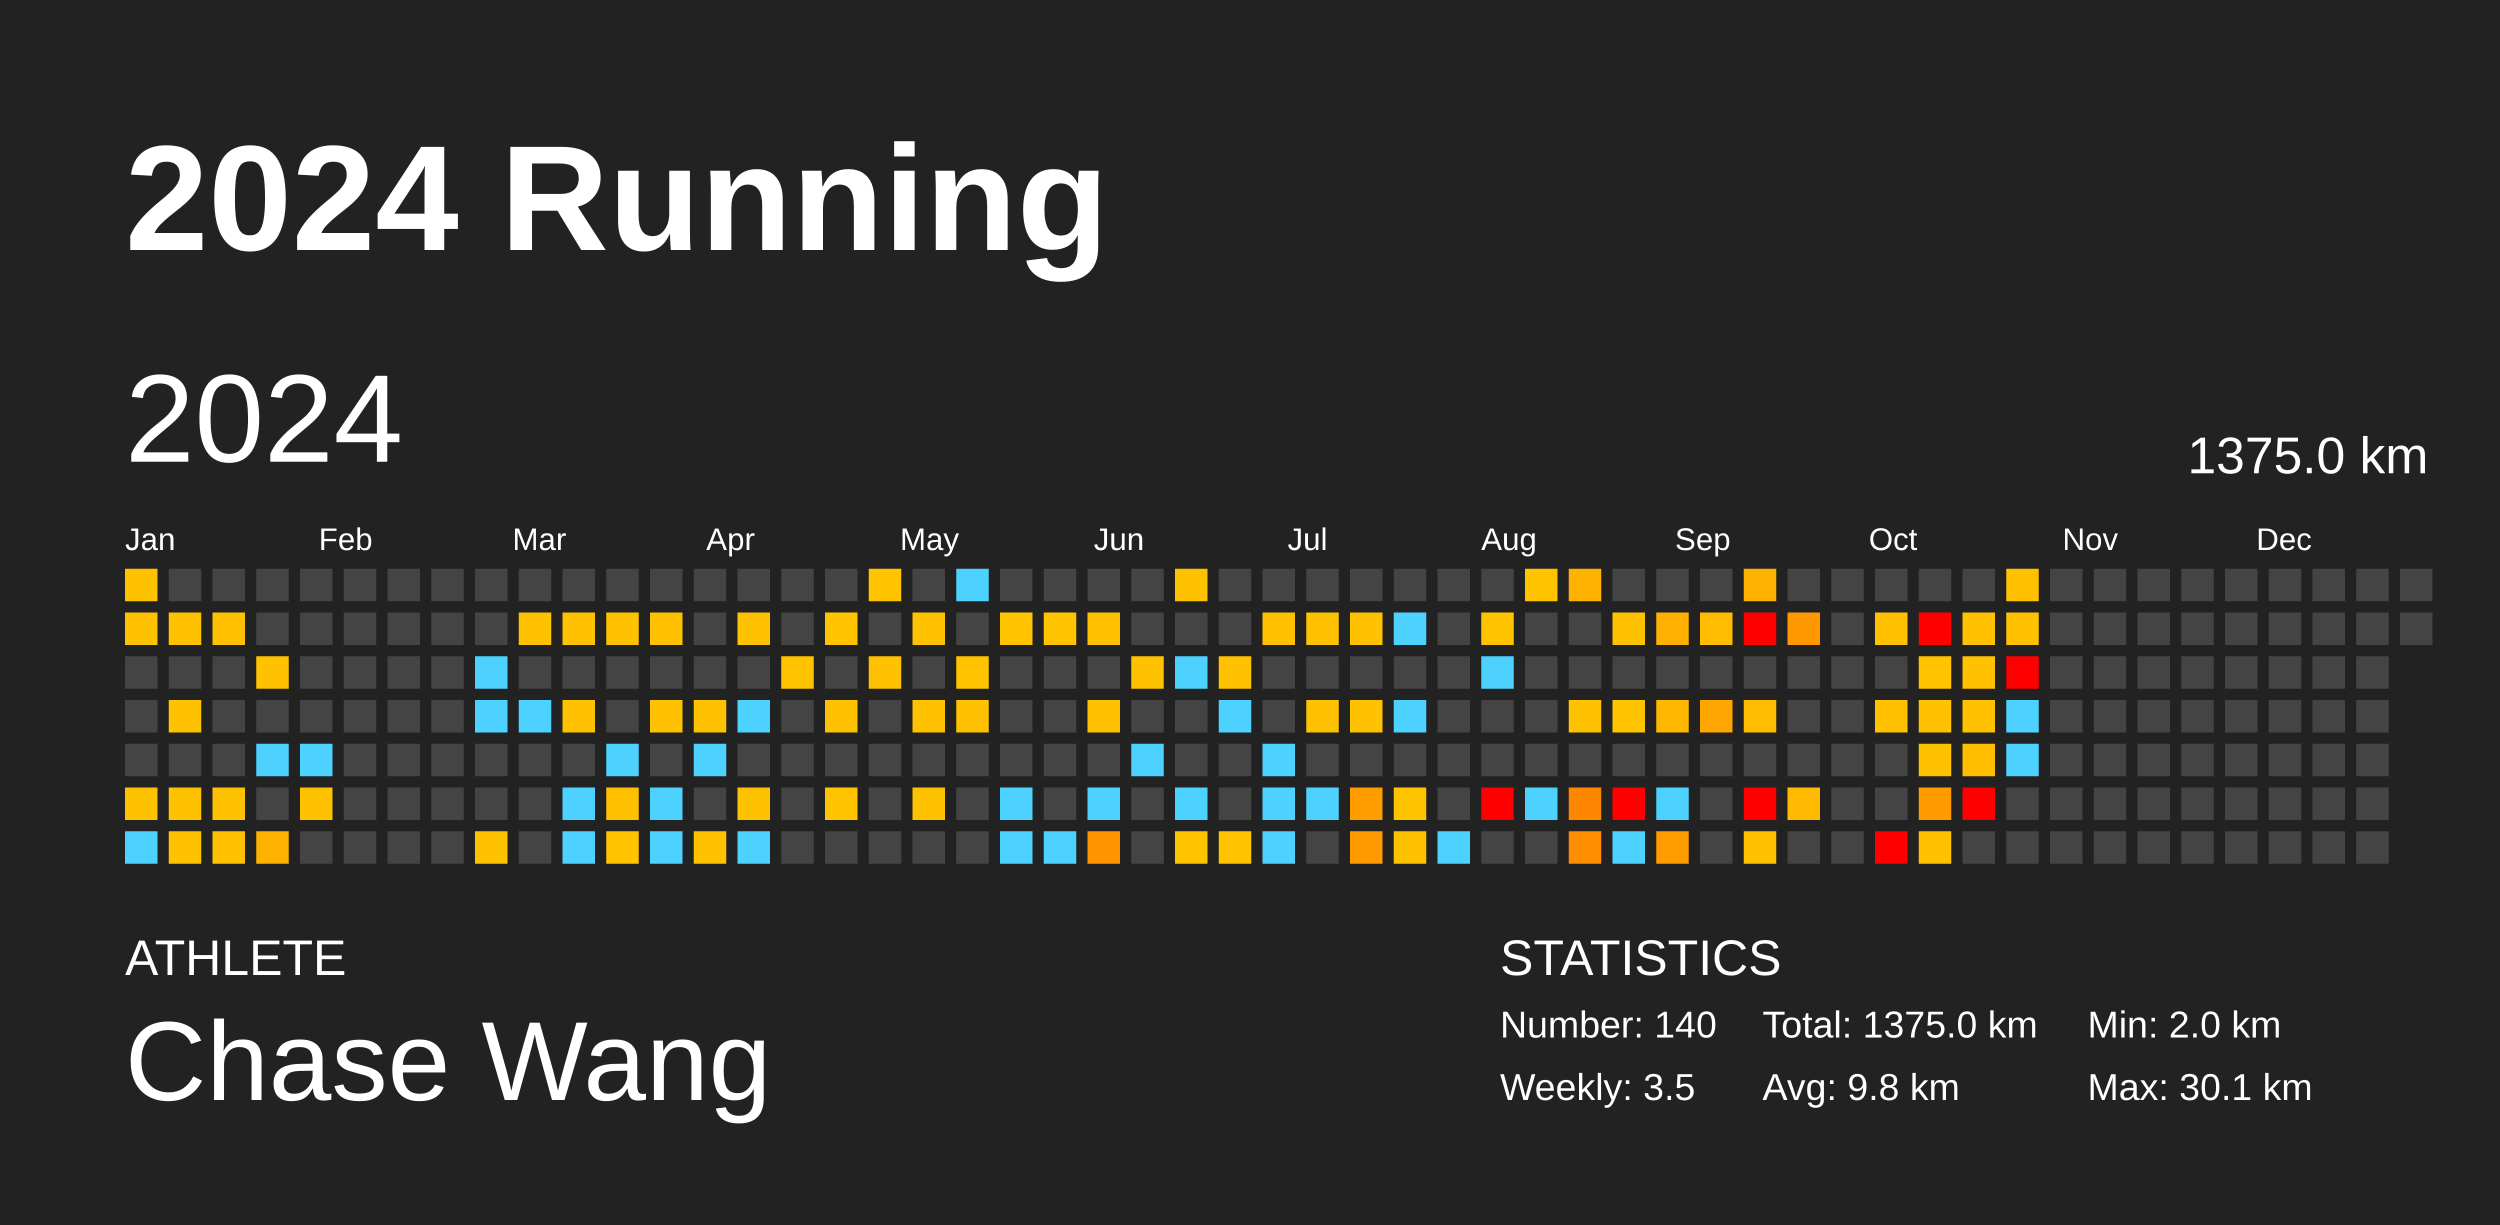
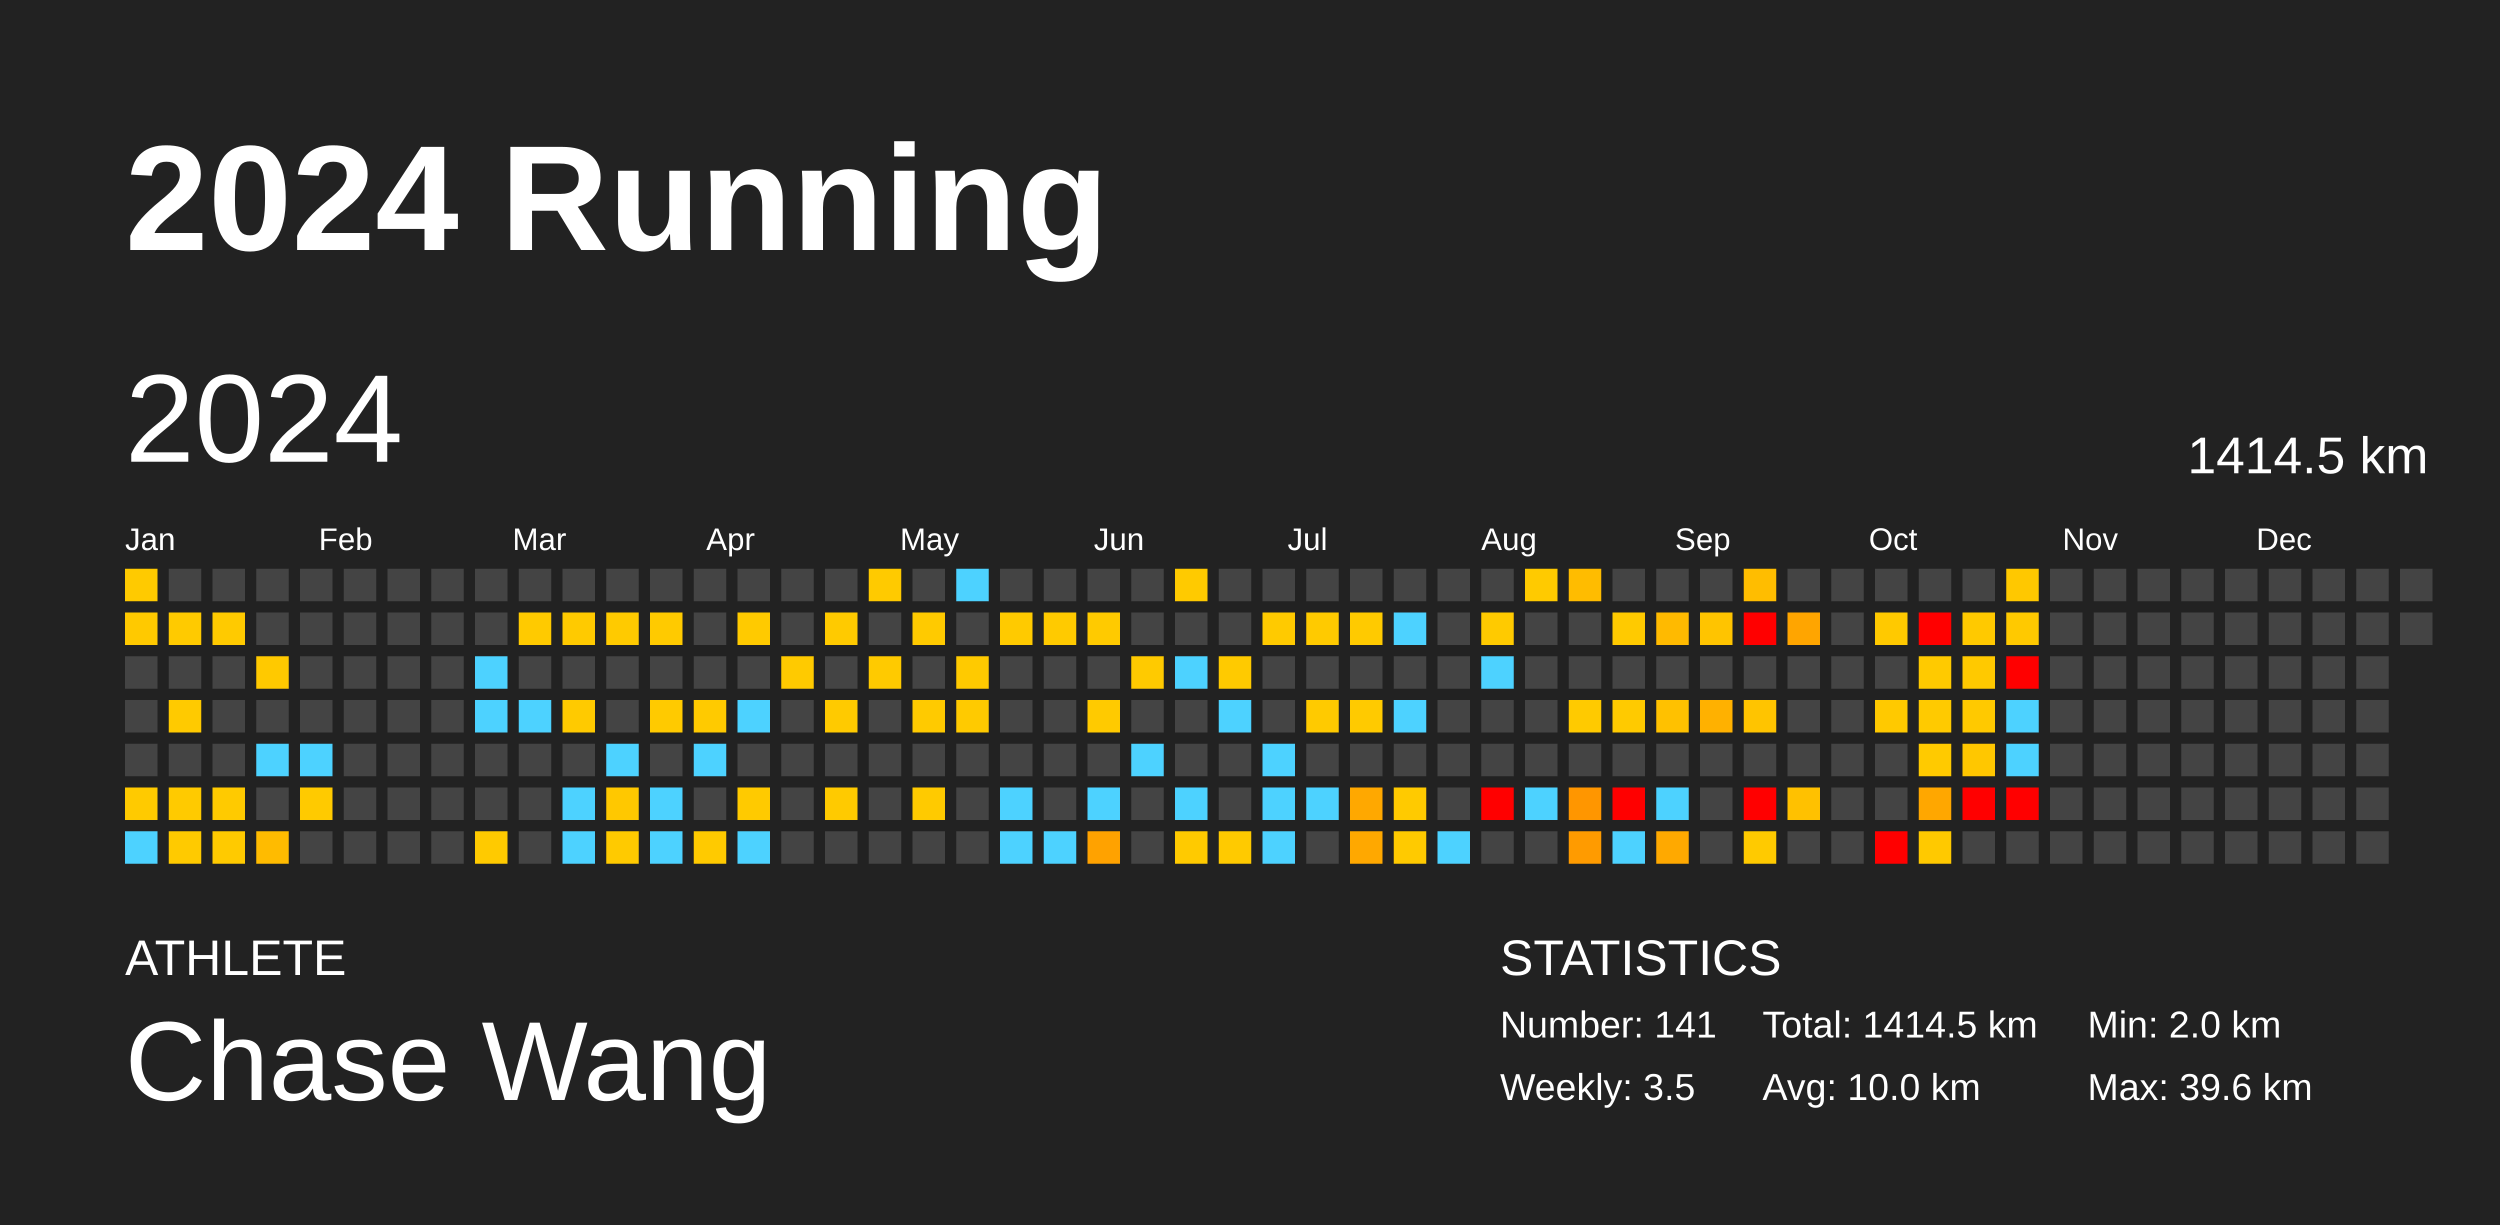
<svg xmlns="http://www.w3.org/2000/svg" baseProfile="full" height="98mm" version="1.1" viewBox="0,0,200,98" width="200mm">
  <defs />
  <rect fill="#222222" height="98" width="200" x="0" y="0" />
  <text fill="#FFFFFF" style="font-size:12px; font-family:Arial; font-weight:bold;" x="10" y="20">2024 Running</text>
  <text fill="#FFFFFF" style="font-size:4px; font-family:Arial" x="10" y="78">ATHLETE</text>
  <text fill="#FFFFFF" style="font-size:9px; font-family:Arial" x="10" y="88">Chase Wang</text>
  <text fill="#FFFFFF" style="font-size:4px; font-family:Arial" x="120" y="78">STATISTICS</text>
-   <text fill="#FFFFFF" style="font-size:3px; font-family:Arial" x="120" y="83">Number: 140</text>
+   <text fill="#FFFFFF" style="font-size:3px; font-family:Arial" x="120" y="83">Number: 141</text>
  <text fill="#FFFFFF" style="font-size:3px; font-family:Arial" x="120" y="88">Weekly: 3.5</text>
-   <text fill="#FFFFFF" style="font-size:3px; font-family:Arial" x="141" y="83">Total: 1375.0 km</text>
-   <text fill="#FFFFFF" style="font-size:3px; font-family:Arial" x="141" y="88">Avg: 9.8 km</text>
+   <text fill="#FFFFFF" style="font-size:3px; font-family:Arial" x="141" y="83">Total: 1414.5 km</text>
+   <text fill="#FFFFFF" style="font-size:3px; font-family:Arial" x="141" y="88">Avg: 10.0 km</text>
  <text fill="#FFFFFF" style="font-size:3px; font-family:Arial" x="167" y="83">Min: 2.0 km</text>
-   <text fill="#FFFFFF" style="font-size:3px; font-family:Arial" x="167" y="88">Max: 30.1 km</text>
+   <text fill="#FFFFFF" style="font-size:3px; font-family:Arial" x="167" y="88">Max: 39.6 km</text>
  <text dominant-baseline="hanging" fill="#FFFFFF" style="font-size:10.0px; font-family:Arial;" x="10" y="30">2024</text>
-   <text dominant-baseline="hanging" fill="#FFFFFF" style="font-size:4.125px; font-family:Arial;" x="175" y="35">1375.0 km</text>
+   <text dominant-baseline="hanging" fill="#FFFFFF" style="font-size:4.125px; font-family:Arial;" x="175" y="35">1414.5 km</text>
  <text fill="#FFFFFF" style="font-size:2.5px; font-family:Arial" x="10.0" y="44">Jan</text>
  <text fill="#FFFFFF" style="font-size:2.5px; font-family:Arial" x="25.5" y="44">Feb</text>
  <text fill="#FFFFFF" style="font-size:2.5px; font-family:Arial" x="41.0" y="44">Mar</text>
  <text fill="#FFFFFF" style="font-size:2.5px; font-family:Arial" x="56.5" y="44">Apr</text>
  <text fill="#FFFFFF" style="font-size:2.5px; font-family:Arial" x="72.0" y="44">May</text>
  <text fill="#FFFFFF" style="font-size:2.5px; font-family:Arial" x="87.5" y="44">Jun</text>
  <text fill="#FFFFFF" style="font-size:2.5px; font-family:Arial" x="103.0" y="44">Jul</text>
  <text fill="#FFFFFF" style="font-size:2.5px; font-family:Arial" x="118.5" y="44">Aug</text>
  <text fill="#FFFFFF" style="font-size:2.5px; font-family:Arial" x="134.0" y="44">Sep</text>
  <text fill="#FFFFFF" style="font-size:2.5px; font-family:Arial" x="149.5" y="44">Oct</text>
  <text fill="#FFFFFF" style="font-size:2.5px; font-family:Arial" x="165.0" y="44">Nov</text>
  <text fill="#FFFFFF" style="font-size:2.5px; font-family:Arial" x="180.5" y="44">Dec</text>
-   <rect fill="#ffc200" height="2.6" width="2.6" x="10.0" y="45.5" />
-   <rect fill="#ffc200" height="2.6" width="2.6" x="10.0" y="49.0" />
+   <rect fill="#ffca00" height="2.6" width="2.6" x="10.0" y="45.5" />
+   <rect fill="#ffc900" height="2.6" width="2.6" x="10.0" y="49.0" />
  <rect fill="#444444" height="2.6" width="2.6" x="10.0" y="52.5" />
  <rect fill="#444444" height="2.6" width="2.6" x="10.0" y="56.0" />
  <rect fill="#444444" height="2.6" width="2.6" x="10.0" y="59.5" />
-   <rect fill="#ffc200" height="2.6" width="2.6" x="10.0" y="63.0" />
+   <rect fill="#ffca00" height="2.6" width="2.6" x="10.0" y="63.0" />
  <rect fill="#4dd2ff" height="2.6" width="2.6" x="10.0" y="66.5" />
  <rect fill="#444444" height="2.6" width="2.6" x="13.5" y="45.5" />
-   <rect fill="#ffc200" height="2.6" width="2.6" x="13.5" y="49.0" />
+   <rect fill="#ffca00" height="2.6" width="2.6" x="13.5" y="49.0" />
  <rect fill="#444444" height="2.6" width="2.6" x="13.5" y="52.5" />
-   <rect fill="#ffc200" height="2.6" width="2.6" x="13.5" y="56.0" />
+   <rect fill="#ffca00" height="2.6" width="2.6" x="13.5" y="56.0" />
  <rect fill="#444444" height="2.6" width="2.6" x="13.5" y="59.5" />
-   <rect fill="#ffc200" height="2.6" width="2.6" x="13.5" y="63.0" />
-   <rect fill="#ffc200" height="2.6" width="2.6" x="13.5" y="66.5" />
+   <rect fill="#ffca00" height="2.6" width="2.6" x="13.5" y="63.0" />
+   <rect fill="#ffca00" height="2.6" width="2.6" x="13.5" y="66.5" />
  <rect fill="#444444" height="2.6" width="2.6" x="17.0" y="45.5" />
-   <rect fill="#ffc200" height="2.6" width="2.6" x="17.0" y="49.0" />
+   <rect fill="#ffca00" height="2.6" width="2.6" x="17.0" y="49.0" />
  <rect fill="#444444" height="2.6" width="2.6" x="17.0" y="52.5" />
  <rect fill="#444444" height="2.6" width="2.6" x="17.0" y="56.0" />
  <rect fill="#444444" height="2.6" width="2.6" x="17.0" y="59.5" />
-   <rect fill="#ffc200" height="2.6" width="2.6" x="17.0" y="63.0" />
-   <rect fill="#ffc200" height="2.6" width="2.6" x="17.0" y="66.5" />
+   <rect fill="#ffca00" height="2.6" width="2.6" x="17.0" y="63.0" />
+   <rect fill="#ffca00" height="2.6" width="2.6" x="17.0" y="66.5" />
  <rect fill="#444444" height="2.6" width="2.6" x="20.5" y="45.5" />
  <rect fill="#444444" height="2.6" width="2.6" x="20.5" y="49.0" />
-   <rect fill="#ffc200" height="2.6" width="2.6" x="20.5" y="52.5" />
+   <rect fill="#ffc900" height="2.6" width="2.6" x="20.5" y="52.5" />
  <rect fill="#444444" height="2.6" width="2.6" x="20.5" y="56.0" />
  <rect fill="#4dd2ff" height="2.6" width="2.6" x="20.5" y="59.5" />
  <rect fill="#444444" height="2.6" width="2.6" x="20.5" y="63.0" />
-   <rect fill="#ffb100" height="2.6" width="2.6" x="20.5" y="66.5" />
+   <rect fill="#ffbb00" height="2.6" width="2.6" x="20.5" y="66.5" />
  <rect fill="#444444" height="2.6" width="2.6" x="24.0" y="45.5" />
  <rect fill="#444444" height="2.6" width="2.6" x="24.0" y="49.0" />
  <rect fill="#444444" height="2.6" width="2.6" x="24.0" y="52.5" />
  <rect fill="#444444" height="2.6" width="2.6" x="24.0" y="56.0" />
  <rect fill="#4dd2ff" height="2.6" width="2.6" x="24.0" y="59.5" />
-   <rect fill="#ffc200" height="2.6" width="2.6" x="24.0" y="63.0" />
+   <rect fill="#ffca00" height="2.6" width="2.6" x="24.0" y="63.0" />
  <rect fill="#444444" height="2.6" width="2.6" x="24.0" y="66.5" />
  <rect fill="#444444" height="2.6" width="2.6" x="27.5" y="45.5" />
  <rect fill="#444444" height="2.6" width="2.6" x="27.5" y="49.0" />
  <rect fill="#444444" height="2.6" width="2.6" x="27.5" y="52.5" />
  <rect fill="#444444" height="2.6" width="2.6" x="27.5" y="56.0" />
  <rect fill="#444444" height="2.6" width="2.6" x="27.5" y="59.5" />
  <rect fill="#444444" height="2.6" width="2.6" x="27.5" y="63.0" />
  <rect fill="#444444" height="2.6" width="2.6" x="27.5" y="66.5" />
  <rect fill="#444444" height="2.6" width="2.6" x="31.0" y="45.5" />
  <rect fill="#444444" height="2.6" width="2.6" x="31.0" y="49.0" />
  <rect fill="#444444" height="2.6" width="2.6" x="31.0" y="52.5" />
  <rect fill="#444444" height="2.6" width="2.6" x="31.0" y="56.0" />
  <rect fill="#444444" height="2.6" width="2.6" x="31.0" y="59.5" />
  <rect fill="#444444" height="2.6" width="2.6" x="31.0" y="63.0" />
  <rect fill="#444444" height="2.6" width="2.6" x="31.0" y="66.5" />
  <rect fill="#444444" height="2.6" width="2.6" x="34.5" y="45.5" />
  <rect fill="#444444" height="2.6" width="2.6" x="34.5" y="49.0" />
  <rect fill="#444444" height="2.6" width="2.6" x="34.5" y="52.5" />
  <rect fill="#444444" height="2.6" width="2.6" x="34.5" y="56.0" />
  <rect fill="#444444" height="2.6" width="2.6" x="34.5" y="59.5" />
  <rect fill="#444444" height="2.6" width="2.6" x="34.5" y="63.0" />
  <rect fill="#444444" height="2.6" width="2.6" x="34.5" y="66.5" />
  <rect fill="#444444" height="2.6" width="2.6" x="38.0" y="45.5" />
  <rect fill="#444444" height="2.6" width="2.6" x="38.0" y="49.0" />
  <rect fill="#4dd2ff" height="2.6" width="2.6" x="38.0" y="52.5" />
  <rect fill="#4dd2ff" height="2.6" width="2.6" x="38.0" y="56.0" />
  <rect fill="#444444" height="2.6" width="2.6" x="38.0" y="59.5" />
  <rect fill="#444444" height="2.6" width="2.6" x="38.0" y="63.0" />
-   <rect fill="#ffc200" height="2.6" width="2.6" x="38.0" y="66.5" />
+   <rect fill="#ffca00" height="2.6" width="2.6" x="38.0" y="66.5" />
  <rect fill="#444444" height="2.6" width="2.6" x="41.5" y="45.5" />
-   <rect fill="#ffc200" height="2.6" width="2.6" x="41.5" y="49.0" />
+   <rect fill="#ffca00" height="2.6" width="2.6" x="41.5" y="49.0" />
  <rect fill="#444444" height="2.6" width="2.6" x="41.5" y="52.5" />
  <rect fill="#4dd2ff" height="2.6" width="2.6" x="41.5" y="56.0" />
  <rect fill="#444444" height="2.6" width="2.6" x="41.5" y="59.5" />
  <rect fill="#444444" height="2.6" width="2.6" x="41.5" y="63.0" />
  <rect fill="#444444" height="2.6" width="2.6" x="41.5" y="66.5" />
  <rect fill="#444444" height="2.6" width="2.6" x="45.0" y="45.5" />
-   <rect fill="#ffc200" height="2.6" width="2.6" x="45.0" y="49.0" />
+   <rect fill="#ffca00" height="2.6" width="2.6" x="45.0" y="49.0" />
  <rect fill="#444444" height="2.6" width="2.6" x="45.0" y="52.5" />
-   <rect fill="#ffc200" height="2.6" width="2.6" x="45.0" y="56.0" />
+   <rect fill="#ffca00" height="2.6" width="2.6" x="45.0" y="56.0" />
  <rect fill="#444444" height="2.6" width="2.6" x="45.0" y="59.5" />
  <rect fill="#4dd2ff" height="2.6" width="2.6" x="45.0" y="63.0" />
  <rect fill="#4dd2ff" height="2.6" width="2.6" x="45.0" y="66.5" />
  <rect fill="#444444" height="2.6" width="2.6" x="48.5" y="45.5" />
-   <rect fill="#ffc200" height="2.6" width="2.6" x="48.5" y="49.0" />
+   <rect fill="#ffca00" height="2.6" width="2.6" x="48.5" y="49.0" />
  <rect fill="#444444" height="2.6" width="2.6" x="48.5" y="52.5" />
  <rect fill="#444444" height="2.6" width="2.6" x="48.5" y="56.0" />
  <rect fill="#4dd2ff" height="2.6" width="2.6" x="48.5" y="59.5" />
-   <rect fill="#ffc000" height="2.6" width="2.6" x="48.5" y="63.0" />
-   <rect fill="#ffc300" height="2.6" width="2.6" x="48.5" y="66.5" />
+   <rect fill="#ffc800" height="2.6" width="2.6" x="48.5" y="63.0" />
+   <rect fill="#ffca00" height="2.6" width="2.6" x="48.5" y="66.5" />
  <rect fill="#444444" height="2.6" width="2.6" x="52.0" y="45.5" />
-   <rect fill="#ffc200" height="2.6" width="2.6" x="52.0" y="49.0" />
+   <rect fill="#ffca00" height="2.6" width="2.6" x="52.0" y="49.0" />
  <rect fill="#444444" height="2.6" width="2.6" x="52.0" y="52.5" />
-   <rect fill="#ffc200" height="2.6" width="2.6" x="52.0" y="56.0" />
+   <rect fill="#ffca00" height="2.6" width="2.6" x="52.0" y="56.0" />
  <rect fill="#444444" height="2.6" width="2.6" x="52.0" y="59.5" />
  <rect fill="#4dd2ff" height="2.6" width="2.6" x="52.0" y="63.0" />
  <rect fill="#4dd2ff" height="2.6" width="2.6" x="52.0" y="66.5" />
  <rect fill="#444444" height="2.6" width="2.6" x="55.5" y="45.5" />
  <rect fill="#444444" height="2.6" width="2.6" x="55.5" y="49.0" />
  <rect fill="#444444" height="2.6" width="2.6" x="55.5" y="52.5" />
-   <rect fill="#ffc200" height="2.6" width="2.6" x="55.5" y="56.0" />
+   <rect fill="#ffca00" height="2.6" width="2.6" x="55.5" y="56.0" />
  <rect fill="#4dd2ff" height="2.6" width="2.6" x="55.5" y="59.5" />
  <rect fill="#444444" height="2.6" width="2.6" x="55.5" y="63.0" />
-   <rect fill="#ffc200" height="2.6" width="2.6" x="55.5" y="66.5" />
+   <rect fill="#ffca00" height="2.6" width="2.6" x="55.5" y="66.5" />
  <rect fill="#444444" height="2.6" width="2.6" x="59.0" y="45.5" />
-   <rect fill="#ffc200" height="2.6" width="2.6" x="59.0" y="49.0" />
+   <rect fill="#ffca00" height="2.6" width="2.6" x="59.0" y="49.0" />
  <rect fill="#444444" height="2.6" width="2.6" x="59.0" y="52.5" />
  <rect fill="#4dd2ff" height="2.6" width="2.6" x="59.0" y="56.0" />
  <rect fill="#444444" height="2.6" width="2.6" x="59.0" y="59.5" />
-   <rect fill="#ffc200" height="2.6" width="2.6" x="59.0" y="63.0" />
+   <rect fill="#ffca00" height="2.6" width="2.6" x="59.0" y="63.0" />
  <rect fill="#4dd2ff" height="2.6" width="2.6" x="59.0" y="66.5" />
  <rect fill="#444444" height="2.6" width="2.6" x="62.5" y="45.5" />
  <rect fill="#444444" height="2.6" width="2.6" x="62.5" y="49.0" />
-   <rect fill="#ffc300" height="2.6" width="2.6" x="62.5" y="52.5" />
+   <rect fill="#ffca00" height="2.6" width="2.6" x="62.5" y="52.5" />
  <rect fill="#444444" height="2.6" width="2.6" x="62.5" y="56.0" />
  <rect fill="#444444" height="2.6" width="2.6" x="62.5" y="59.5" />
  <rect fill="#444444" height="2.6" width="2.6" x="62.5" y="63.0" />
  <rect fill="#444444" height="2.6" width="2.6" x="62.5" y="66.5" />
  <rect fill="#444444" height="2.6" width="2.6" x="66.0" y="45.5" />
-   <rect fill="#ffc300" height="2.6" width="2.6" x="66.0" y="49.0" />
+   <rect fill="#ffca00" height="2.6" width="2.6" x="66.0" y="49.0" />
  <rect fill="#444444" height="2.6" width="2.6" x="66.0" y="52.5" />
-   <rect fill="#ffc200" height="2.6" width="2.6" x="66.0" y="56.0" />
+   <rect fill="#ffca00" height="2.6" width="2.6" x="66.0" y="56.0" />
  <rect fill="#444444" height="2.6" width="2.6" x="66.0" y="59.5" />
-   <rect fill="#ffc300" height="2.6" width="2.6" x="66.0" y="63.0" />
+   <rect fill="#ffca00" height="2.6" width="2.6" x="66.0" y="63.0" />
  <rect fill="#444444" height="2.6" width="2.6" x="66.0" y="66.5" />
-   <rect fill="#ffc300" height="2.6" width="2.6" x="69.5" y="45.5" />
+   <rect fill="#ffca00" height="2.6" width="2.6" x="69.5" y="45.5" />
  <rect fill="#444444" height="2.6" width="2.6" x="69.5" y="49.0" />
-   <rect fill="#ffc200" height="2.6" width="2.6" x="69.5" y="52.5" />
+   <rect fill="#ffca00" height="2.6" width="2.6" x="69.5" y="52.5" />
  <rect fill="#444444" height="2.6" width="2.6" x="69.5" y="56.0" />
  <rect fill="#444444" height="2.6" width="2.6" x="69.5" y="59.5" />
  <rect fill="#444444" height="2.6" width="2.6" x="69.5" y="63.0" />
  <rect fill="#444444" height="2.6" width="2.6" x="69.5" y="66.5" />
  <rect fill="#444444" height="2.6" width="2.6" x="73.0" y="45.5" />
-   <rect fill="#ffc200" height="2.6" width="2.6" x="73.0" y="49.0" />
+   <rect fill="#ffca00" height="2.6" width="2.6" x="73.0" y="49.0" />
  <rect fill="#444444" height="2.6" width="2.6" x="73.0" y="52.5" />
-   <rect fill="#ffc200" height="2.6" width="2.6" x="73.0" y="56.0" />
+   <rect fill="#ffca00" height="2.6" width="2.6" x="73.0" y="56.0" />
  <rect fill="#444444" height="2.6" width="2.6" x="73.0" y="59.5" />
-   <rect fill="#ffc200" height="2.6" width="2.6" x="73.0" y="63.0" />
+   <rect fill="#ffca00" height="2.6" width="2.6" x="73.0" y="63.0" />
  <rect fill="#444444" height="2.6" width="2.6" x="73.0" y="66.5" />
  <rect fill="#4dd2ff" height="2.6" width="2.6" x="76.5" y="45.5" />
  <rect fill="#444444" height="2.6" width="2.6" x="76.5" y="49.0" />
-   <rect fill="#ffc300" height="2.6" width="2.6" x="76.5" y="52.5" />
-   <rect fill="#ffc200" height="2.6" width="2.6" x="76.5" y="56.0" />
+   <rect fill="#ffca00" height="2.6" width="2.6" x="76.5" y="52.5" />
+   <rect fill="#ffca00" height="2.6" width="2.6" x="76.5" y="56.0" />
  <rect fill="#444444" height="2.6" width="2.6" x="76.5" y="59.5" />
  <rect fill="#444444" height="2.6" width="2.6" x="76.5" y="63.0" />
  <rect fill="#444444" height="2.6" width="2.6" x="76.5" y="66.5" />
  <rect fill="#444444" height="2.6" width="2.6" x="80.0" y="45.5" />
-   <rect fill="#ffc300" height="2.6" width="2.6" x="80.0" y="49.0" />
+   <rect fill="#ffca00" height="2.6" width="2.6" x="80.0" y="49.0" />
  <rect fill="#444444" height="2.6" width="2.6" x="80.0" y="52.5" />
  <rect fill="#444444" height="2.6" width="2.6" x="80.0" y="56.0" />
  <rect fill="#444444" height="2.6" width="2.6" x="80.0" y="59.5" />
  <rect fill="#4dd2ff" height="2.6" width="2.6" x="80.0" y="63.0" />
  <rect fill="#4dd2ff" height="2.6" width="2.6" x="80.0" y="66.5" />
  <rect fill="#444444" height="2.6" width="2.6" x="83.5" y="45.5" />
-   <rect fill="#ffc300" height="2.6" width="2.6" x="83.5" y="49.0" />
+   <rect fill="#ffca00" height="2.6" width="2.6" x="83.5" y="49.0" />
  <rect fill="#444444" height="2.6" width="2.6" x="83.5" y="52.5" />
  <rect fill="#444444" height="2.6" width="2.6" x="83.5" y="56.0" />
  <rect fill="#444444" height="2.6" width="2.6" x="83.5" y="59.5" />
  <rect fill="#444444" height="2.6" width="2.6" x="83.5" y="63.0" />
  <rect fill="#4dd2ff" height="2.6" width="2.6" x="83.5" y="66.5" />
  <rect fill="#444444" height="2.6" width="2.6" x="87.0" y="45.5" />
-   <rect fill="#ffc200" height="2.6" width="2.6" x="87.0" y="49.0" />
+   <rect fill="#ffca00" height="2.6" width="2.6" x="87.0" y="49.0" />
  <rect fill="#444444" height="2.6" width="2.6" x="87.0" y="52.5" />
-   <rect fill="#ffc200" height="2.6" width="2.6" x="87.0" y="56.0" />
+   <rect fill="#ffca00" height="2.6" width="2.6" x="87.0" y="56.0" />
  <rect fill="#444444" height="2.6" width="2.6" x="87.0" y="59.5" />
  <rect fill="#4dd2ff" height="2.6" width="2.6" x="87.0" y="63.0" />
-   <rect fill="#ff9400" height="2.6" width="2.6" x="87.0" y="66.5" />
+   <rect fill="#ffa200" height="2.6" width="2.6" x="87.0" y="66.5" />
  <rect fill="#444444" height="2.6" width="2.6" x="90.5" y="45.5" />
  <rect fill="#444444" height="2.6" width="2.6" x="90.5" y="49.0" />
-   <rect fill="#ffc200" height="2.6" width="2.6" x="90.5" y="52.5" />
+   <rect fill="#ffca00" height="2.6" width="2.6" x="90.5" y="52.5" />
  <rect fill="#444444" height="2.6" width="2.6" x="90.5" y="56.0" />
  <rect fill="#4dd2ff" height="2.6" width="2.6" x="90.5" y="59.5" />
  <rect fill="#444444" height="2.6" width="2.6" x="90.5" y="63.0" />
  <rect fill="#444444" height="2.6" width="2.6" x="90.5" y="66.5" />
-   <rect fill="#ffc200" height="2.6" width="2.6" x="94.0" y="45.5" />
+   <rect fill="#ffca00" height="2.6" width="2.6" x="94.0" y="45.5" />
  <rect fill="#444444" height="2.6" width="2.6" x="94.0" y="49.0" />
  <rect fill="#4dd2ff" height="2.6" width="2.6" x="94.0" y="52.5" />
  <rect fill="#444444" height="2.6" width="2.6" x="94.0" y="56.0" />
  <rect fill="#444444" height="2.6" width="2.6" x="94.0" y="59.5" />
  <rect fill="#4dd2ff" height="2.6" width="2.6" x="94.0" y="63.0" />
-   <rect fill="#ffc300" height="2.6" width="2.6" x="94.0" y="66.5" />
+   <rect fill="#ffca00" height="2.6" width="2.6" x="94.0" y="66.5" />
  <rect fill="#444444" height="2.6" width="2.6" x="97.5" y="45.5" />
  <rect fill="#444444" height="2.6" width="2.6" x="97.5" y="49.0" />
-   <rect fill="#ffc200" height="2.6" width="2.6" x="97.5" y="52.5" />
+   <rect fill="#ffca00" height="2.6" width="2.6" x="97.5" y="52.5" />
  <rect fill="#4dd2ff" height="2.6" width="2.6" x="97.5" y="56.0" />
  <rect fill="#444444" height="2.6" width="2.6" x="97.5" y="59.5" />
  <rect fill="#444444" height="2.6" width="2.6" x="97.5" y="63.0" />
-   <rect fill="#ffc300" height="2.6" width="2.6" x="97.5" y="66.5" />
+   <rect fill="#ffca00" height="2.6" width="2.6" x="97.5" y="66.5" />
  <rect fill="#444444" height="2.6" width="2.6" x="101.0" y="45.5" />
-   <rect fill="#ffc200" height="2.6" width="2.6" x="101.0" y="49.0" />
+   <rect fill="#ffca00" height="2.6" width="2.6" x="101.0" y="49.0" />
  <rect fill="#444444" height="2.6" width="2.6" x="101.0" y="52.5" />
  <rect fill="#444444" height="2.6" width="2.6" x="101.0" y="56.0" />
  <rect fill="#4dd2ff" height="2.6" width="2.6" x="101.0" y="59.5" />
  <rect fill="#4dd2ff" height="2.6" width="2.6" x="101.0" y="63.0" />
  <rect fill="#4dd2ff" height="2.6" width="2.6" x="101.0" y="66.5" />
  <rect fill="#444444" height="2.6" width="2.6" x="104.5" y="45.5" />
-   <rect fill="#ffc200" height="2.6" width="2.6" x="104.5" y="49.0" />
+   <rect fill="#ffca00" height="2.6" width="2.6" x="104.5" y="49.0" />
  <rect fill="#444444" height="2.6" width="2.6" x="104.5" y="52.5" />
-   <rect fill="#ffc200" height="2.6" width="2.6" x="104.5" y="56.0" />
+   <rect fill="#ffca00" height="2.6" width="2.6" x="104.5" y="56.0" />
  <rect fill="#444444" height="2.6" width="2.6" x="104.5" y="59.5" />
  <rect fill="#4dd2ff" height="2.6" width="2.6" x="104.5" y="63.0" />
  <rect fill="#444444" height="2.6" width="2.6" x="104.5" y="66.5" />
  <rect fill="#444444" height="2.6" width="2.6" x="108.0" y="45.5" />
-   <rect fill="#ffc200" height="2.6" width="2.6" x="108.0" y="49.0" />
+   <rect fill="#ffca00" height="2.6" width="2.6" x="108.0" y="49.0" />
  <rect fill="#444444" height="2.6" width="2.6" x="108.0" y="52.5" />
-   <rect fill="#ffc200" height="2.6" width="2.6" x="108.0" y="56.0" />
+   <rect fill="#ffca00" height="2.6" width="2.6" x="108.0" y="56.0" />
  <rect fill="#444444" height="2.6" width="2.6" x="108.0" y="59.5" />
-   <rect fill="#ff9c00" height="2.6" width="2.6" x="108.0" y="63.0" />
-   <rect fill="#ff9b00" height="2.6" width="2.6" x="108.0" y="66.5" />
+   <rect fill="#ffa800" height="2.6" width="2.6" x="108.0" y="63.0" />
+   <rect fill="#ffa800" height="2.6" width="2.6" x="108.0" y="66.5" />
  <rect fill="#444444" height="2.6" width="2.6" x="111.5" y="45.5" />
  <rect fill="#4dd2ff" height="2.6" width="2.6" x="111.5" y="49.0" />
  <rect fill="#444444" height="2.6" width="2.6" x="111.5" y="52.5" />
  <rect fill="#4dd2ff" height="2.6" width="2.6" x="111.5" y="56.0" />
  <rect fill="#444444" height="2.6" width="2.6" x="111.5" y="59.5" />
-   <rect fill="#ffc300" height="2.6" width="2.6" x="111.5" y="63.0" />
-   <rect fill="#ffc200" height="2.6" width="2.6" x="111.5" y="66.5" />
+   <rect fill="#ffca00" height="2.6" width="2.6" x="111.5" y="63.0" />
+   <rect fill="#ffca00" height="2.6" width="2.6" x="111.5" y="66.5" />
  <rect fill="#444444" height="2.6" width="2.6" x="115.0" y="45.5" />
  <rect fill="#444444" height="2.6" width="2.6" x="115.0" y="49.0" />
  <rect fill="#444444" height="2.6" width="2.6" x="115.0" y="52.5" />
  <rect fill="#444444" height="2.6" width="2.6" x="115.0" y="56.0" />
  <rect fill="#444444" height="2.6" width="2.6" x="115.0" y="59.5" />
  <rect fill="#444444" height="2.6" width="2.6" x="115.0" y="63.0" />
  <rect fill="#4dd2ff" height="2.6" width="2.6" x="115.0" y="66.5" />
  <rect fill="#444444" height="2.6" width="2.6" x="118.5" y="45.5" />
-   <rect fill="#ffc300" height="2.6" width="2.6" x="118.5" y="49.0" />
+   <rect fill="#ffca00" height="2.6" width="2.6" x="118.5" y="49.0" />
  <rect fill="#4dd2ff" height="2.6" width="2.6" x="118.5" y="52.5" />
  <rect fill="#444444" height="2.6" width="2.6" x="118.5" y="56.0" />
  <rect fill="#444444" height="2.6" width="2.6" x="118.5" y="59.5" />
  <rect fill="red" height="2.6" width="2.6" x="118.5" y="63.0" />
  <rect fill="#444444" height="2.6" width="2.6" x="118.5" y="66.5" />
-   <rect fill="#ffc300" height="2.6" width="2.6" x="122.0" y="45.5" />
+   <rect fill="#ffca00" height="2.6" width="2.6" x="122.0" y="45.5" />
  <rect fill="#444444" height="2.6" width="2.6" x="122.0" y="49.0" />
  <rect fill="#444444" height="2.6" width="2.6" x="122.0" y="52.5" />
  <rect fill="#444444" height="2.6" width="2.6" x="122.0" y="56.0" />
  <rect fill="#444444" height="2.6" width="2.6" x="122.0" y="59.5" />
  <rect fill="#4dd2ff" height="2.6" width="2.6" x="122.0" y="63.0" />
  <rect fill="#444444" height="2.6" width="2.6" x="122.0" y="66.5" />
-   <rect fill="#ffb300" height="2.6" width="2.6" x="125.5" y="45.5" />
+   <rect fill="#ffbc00" height="2.6" width="2.6" x="125.5" y="45.5" />
  <rect fill="#444444" height="2.6" width="2.6" x="125.5" y="49.0" />
  <rect fill="#444444" height="2.6" width="2.6" x="125.5" y="52.5" />
-   <rect fill="#ffc200" height="2.6" width="2.6" x="125.5" y="56.0" />
+   <rect fill="#ffca00" height="2.6" width="2.6" x="125.5" y="56.0" />
  <rect fill="#444444" height="2.6" width="2.6" x="125.5" y="59.5" />
-   <rect fill="#ff8600" height="2.6" width="2.6" x="125.5" y="63.0" />
-   <rect fill="#ff8d00" height="2.6" width="2.6" x="125.5" y="66.5" />
+   <rect fill="#ff9600" height="2.6" width="2.6" x="125.5" y="63.0" />
+   <rect fill="#ff9b00" height="2.6" width="2.6" x="125.5" y="66.5" />
  <rect fill="#444444" height="2.6" width="2.6" x="129.0" y="45.5" />
-   <rect fill="#ffc200" height="2.6" width="2.6" x="129.0" y="49.0" />
+   <rect fill="#ffca00" height="2.6" width="2.6" x="129.0" y="49.0" />
  <rect fill="#444444" height="2.6" width="2.6" x="129.0" y="52.5" />
-   <rect fill="#ffc300" height="2.6" width="2.6" x="129.0" y="56.0" />
+   <rect fill="#ffca00" height="2.6" width="2.6" x="129.0" y="56.0" />
  <rect fill="#444444" height="2.6" width="2.6" x="129.0" y="59.5" />
  <rect fill="red" height="2.6" width="2.6" x="129.0" y="63.0" />
  <rect fill="#4dd2ff" height="2.6" width="2.6" x="129.0" y="66.5" />
  <rect fill="#444444" height="2.6" width="2.6" x="132.5" y="45.5" />
-   <rect fill="#ffb000" height="2.6" width="2.6" x="132.5" y="49.0" />
+   <rect fill="#ffba00" height="2.6" width="2.6" x="132.5" y="49.0" />
  <rect fill="#444444" height="2.6" width="2.6" x="132.5" y="52.5" />
-   <rect fill="#ffb800" height="2.6" width="2.6" x="132.5" y="56.0" />
+   <rect fill="#ffc100" height="2.6" width="2.6" x="132.5" y="56.0" />
  <rect fill="#444444" height="2.6" width="2.6" x="132.5" y="59.5" />
  <rect fill="#4dd2ff" height="2.6" width="2.6" x="132.5" y="63.0" />
-   <rect fill="#ff9c00" height="2.6" width="2.6" x="132.5" y="66.5" />
+   <rect fill="#ffa900" height="2.6" width="2.6" x="132.5" y="66.5" />
  <rect fill="#444444" height="2.6" width="2.6" x="136.0" y="45.5" />
-   <rect fill="#ffbc00" height="2.6" width="2.6" x="136.0" y="49.0" />
+   <rect fill="#ffc400" height="2.6" width="2.6" x="136.0" y="49.0" />
  <rect fill="#444444" height="2.6" width="2.6" x="136.0" y="52.5" />
-   <rect fill="#ffa500" height="2.6" width="2.6" x="136.0" y="56.0" />
+   <rect fill="#ffb100" height="2.6" width="2.6" x="136.0" y="56.0" />
  <rect fill="#444444" height="2.6" width="2.6" x="136.0" y="59.5" />
  <rect fill="#444444" height="2.6" width="2.6" x="136.0" y="63.0" />
  <rect fill="#444444" height="2.6" width="2.6" x="136.0" y="66.5" />
-   <rect fill="#ffb300" height="2.6" width="2.6" x="139.5" y="45.5" />
+   <rect fill="#ffbd00" height="2.6" width="2.6" x="139.5" y="45.5" />
  <rect fill="red" height="2.6" width="2.6" x="139.5" y="49.0" />
  <rect fill="#444444" height="2.6" width="2.6" x="139.5" y="52.5" />
-   <rect fill="#ffbc00" height="2.6" width="2.6" x="139.5" y="56.0" />
+   <rect fill="#ffc400" height="2.6" width="2.6" x="139.5" y="56.0" />
  <rect fill="#444444" height="2.6" width="2.6" x="139.5" y="59.5" />
  <rect fill="red" height="2.6" width="2.6" x="139.5" y="63.0" />
-   <rect fill="#ffc200" height="2.6" width="2.6" x="139.5" y="66.5" />
+   <rect fill="#ffca00" height="2.6" width="2.6" x="139.5" y="66.5" />
  <rect fill="#444444" height="2.6" width="2.6" x="143.0" y="45.5" />
-   <rect fill="#ff9800" height="2.6" width="2.6" x="143.0" y="49.0" />
+   <rect fill="#ffa500" height="2.6" width="2.6" x="143.0" y="49.0" />
  <rect fill="#444444" height="2.6" width="2.6" x="143.0" y="52.5" />
  <rect fill="#444444" height="2.6" width="2.6" x="143.0" y="56.0" />
  <rect fill="#444444" height="2.6" width="2.6" x="143.0" y="59.5" />
-   <rect fill="#ffb900" height="2.6" width="2.6" x="143.0" y="63.0" />
+   <rect fill="#ffc100" height="2.6" width="2.6" x="143.0" y="63.0" />
  <rect fill="#444444" height="2.6" width="2.6" x="143.0" y="66.5" />
  <rect fill="#444444" height="2.6" width="2.6" x="146.5" y="45.5" />
  <rect fill="#444444" height="2.6" width="2.6" x="146.5" y="49.0" />
  <rect fill="#444444" height="2.6" width="2.6" x="146.5" y="52.5" />
  <rect fill="#444444" height="2.6" width="2.6" x="146.5" y="56.0" />
  <rect fill="#444444" height="2.6" width="2.6" x="146.5" y="59.5" />
  <rect fill="#444444" height="2.6" width="2.6" x="146.5" y="63.0" />
  <rect fill="#444444" height="2.6" width="2.6" x="146.5" y="66.5" />
  <rect fill="#444444" height="2.6" width="2.6" x="150.0" y="45.5" />
-   <rect fill="#ffc100" height="2.6" width="2.6" x="150.0" y="49.0" />
+   <rect fill="#ffc900" height="2.6" width="2.6" x="150.0" y="49.0" />
  <rect fill="#444444" height="2.6" width="2.6" x="150.0" y="52.5" />
-   <rect fill="#ffc100" height="2.6" width="2.6" x="150.0" y="56.0" />
+   <rect fill="#ffc900" height="2.6" width="2.6" x="150.0" y="56.0" />
  <rect fill="#444444" height="2.6" width="2.6" x="150.0" y="59.5" />
  <rect fill="#444444" height="2.6" width="2.6" x="150.0" y="63.0" />
  <rect fill="red" height="2.6" width="2.6" x="150.0" y="66.5" />
  <rect fill="#444444" height="2.6" width="2.6" x="153.5" y="45.5" />
  <rect fill="red" height="2.6" width="2.6" x="153.5" y="49.0" />
-   <rect fill="#ffc300" height="2.6" width="2.6" x="153.5" y="52.5" />
-   <rect fill="#ffc200" height="2.6" width="2.6" x="153.5" y="56.0" />
-   <rect fill="#ffc200" height="2.6" width="2.6" x="153.5" y="59.5" />
-   <rect fill="#ff9b00" height="2.6" width="2.6" x="153.5" y="63.0" />
-   <rect fill="#ffc200" height="2.6" width="2.6" x="153.5" y="66.5" />
+   <rect fill="#ffca00" height="2.6" width="2.6" x="153.5" y="52.5" />
+   <rect fill="#ffca00" height="2.6" width="2.6" x="153.5" y="56.0" />
+   <rect fill="#ffca00" height="2.6" width="2.6" x="153.5" y="59.5" />
+   <rect fill="#ffa700" height="2.6" width="2.6" x="153.5" y="63.0" />
+   <rect fill="#ffc900" height="2.6" width="2.6" x="153.5" y="66.5" />
  <rect fill="#444444" height="2.6" width="2.6" x="157.0" y="45.5" />
-   <rect fill="#ffc100" height="2.6" width="2.6" x="157.0" y="49.0" />
-   <rect fill="#ffc100" height="2.6" width="2.6" x="157.0" y="52.5" />
-   <rect fill="#ffc100" height="2.6" width="2.6" x="157.0" y="56.0" />
-   <rect fill="#ffbf00" height="2.6" width="2.6" x="157.0" y="59.5" />
+   <rect fill="#ffc900" height="2.6" width="2.6" x="157.0" y="49.0" />
+   <rect fill="#ffc900" height="2.6" width="2.6" x="157.0" y="52.5" />
+   <rect fill="#ffc900" height="2.6" width="2.6" x="157.0" y="56.0" />
+   <rect fill="#ffc700" height="2.6" width="2.6" x="157.0" y="59.5" />
  <rect fill="red" height="2.6" width="2.6" x="157.0" y="63.0" />
  <rect fill="#444444" height="2.6" width="2.6" x="157.0" y="66.5" />
-   <rect fill="#ffc000" height="2.6" width="2.6" x="160.5" y="45.5" />
-   <rect fill="#ffc100" height="2.6" width="2.6" x="160.5" y="49.0" />
+   <rect fill="#ffc800" height="2.6" width="2.6" x="160.5" y="45.5" />
+   <rect fill="#ffc900" height="2.6" width="2.6" x="160.5" y="49.0" />
  <rect fill="red" height="2.6" width="2.6" x="160.5" y="52.5" />
  <rect fill="#4dd2ff" height="2.6" width="2.6" x="160.5" y="56.0" />
  <rect fill="#4dd2ff" height="2.6" width="2.6" x="160.5" y="59.5" />
-   <rect fill="#444444" height="2.6" width="2.6" x="160.5" y="63.0" />
+   <rect fill="red" height="2.6" width="2.6" x="160.5" y="63.0" />
  <rect fill="#444444" height="2.6" width="2.6" x="160.5" y="66.5" />
  <rect fill="#444444" height="2.6" width="2.6" x="164.0" y="45.5" />
  <rect fill="#444444" height="2.6" width="2.6" x="164.0" y="49.0" />
  <rect fill="#444444" height="2.6" width="2.6" x="164.0" y="52.5" />
  <rect fill="#444444" height="2.6" width="2.6" x="164.0" y="56.0" />
  <rect fill="#444444" height="2.6" width="2.6" x="164.0" y="59.5" />
  <rect fill="#444444" height="2.6" width="2.6" x="164.0" y="63.0" />
  <rect fill="#444444" height="2.6" width="2.6" x="164.0" y="66.5" />
  <rect fill="#444444" height="2.6" width="2.6" x="167.5" y="45.5" />
  <rect fill="#444444" height="2.6" width="2.6" x="167.5" y="49.0" />
  <rect fill="#444444" height="2.6" width="2.6" x="167.5" y="52.5" />
  <rect fill="#444444" height="2.6" width="2.6" x="167.5" y="56.0" />
  <rect fill="#444444" height="2.6" width="2.6" x="167.5" y="59.5" />
  <rect fill="#444444" height="2.6" width="2.6" x="167.5" y="63.0" />
  <rect fill="#444444" height="2.6" width="2.6" x="167.5" y="66.5" />
  <rect fill="#444444" height="2.6" width="2.6" x="171.0" y="45.5" />
  <rect fill="#444444" height="2.6" width="2.6" x="171.0" y="49.0" />
  <rect fill="#444444" height="2.6" width="2.6" x="171.0" y="52.5" />
  <rect fill="#444444" height="2.6" width="2.6" x="171.0" y="56.0" />
  <rect fill="#444444" height="2.6" width="2.6" x="171.0" y="59.5" />
  <rect fill="#444444" height="2.6" width="2.6" x="171.0" y="63.0" />
  <rect fill="#444444" height="2.6" width="2.6" x="171.0" y="66.5" />
  <rect fill="#444444" height="2.6" width="2.6" x="174.5" y="45.5" />
  <rect fill="#444444" height="2.6" width="2.6" x="174.5" y="49.0" />
  <rect fill="#444444" height="2.6" width="2.6" x="174.5" y="52.5" />
  <rect fill="#444444" height="2.6" width="2.6" x="174.5" y="56.0" />
  <rect fill="#444444" height="2.6" width="2.6" x="174.5" y="59.5" />
  <rect fill="#444444" height="2.6" width="2.6" x="174.5" y="63.0" />
  <rect fill="#444444" height="2.6" width="2.6" x="174.5" y="66.5" />
  <rect fill="#444444" height="2.6" width="2.6" x="178.0" y="45.5" />
  <rect fill="#444444" height="2.6" width="2.6" x="178.0" y="49.0" />
  <rect fill="#444444" height="2.6" width="2.6" x="178.0" y="52.5" />
  <rect fill="#444444" height="2.6" width="2.6" x="178.0" y="56.0" />
  <rect fill="#444444" height="2.6" width="2.6" x="178.0" y="59.5" />
  <rect fill="#444444" height="2.6" width="2.6" x="178.0" y="63.0" />
  <rect fill="#444444" height="2.6" width="2.6" x="178.0" y="66.5" />
  <rect fill="#444444" height="2.6" width="2.6" x="181.5" y="45.5" />
  <rect fill="#444444" height="2.6" width="2.6" x="181.5" y="49.0" />
  <rect fill="#444444" height="2.6" width="2.6" x="181.5" y="52.5" />
  <rect fill="#444444" height="2.6" width="2.6" x="181.5" y="56.0" />
  <rect fill="#444444" height="2.6" width="2.6" x="181.5" y="59.5" />
  <rect fill="#444444" height="2.6" width="2.6" x="181.5" y="63.0" />
  <rect fill="#444444" height="2.6" width="2.6" x="181.5" y="66.5" />
  <rect fill="#444444" height="2.6" width="2.6" x="185.0" y="45.5" />
  <rect fill="#444444" height="2.6" width="2.6" x="185.0" y="49.0" />
  <rect fill="#444444" height="2.6" width="2.6" x="185.0" y="52.5" />
  <rect fill="#444444" height="2.6" width="2.6" x="185.0" y="56.0" />
  <rect fill="#444444" height="2.6" width="2.6" x="185.0" y="59.5" />
  <rect fill="#444444" height="2.6" width="2.6" x="185.0" y="63.0" />
  <rect fill="#444444" height="2.6" width="2.6" x="185.0" y="66.5" />
  <rect fill="#444444" height="2.6" width="2.6" x="188.5" y="45.5" />
  <rect fill="#444444" height="2.6" width="2.6" x="188.5" y="49.0" />
  <rect fill="#444444" height="2.6" width="2.6" x="188.5" y="52.5" />
  <rect fill="#444444" height="2.6" width="2.6" x="188.5" y="56.0" />
  <rect fill="#444444" height="2.6" width="2.6" x="188.5" y="59.5" />
  <rect fill="#444444" height="2.6" width="2.6" x="188.5" y="63.0" />
  <rect fill="#444444" height="2.6" width="2.6" x="188.5" y="66.5" />
  <rect fill="#444444" height="2.6" width="2.6" x="192.0" y="45.5" />
  <rect fill="#444444" height="2.6" width="2.6" x="192.0" y="49.0" />
</svg>
